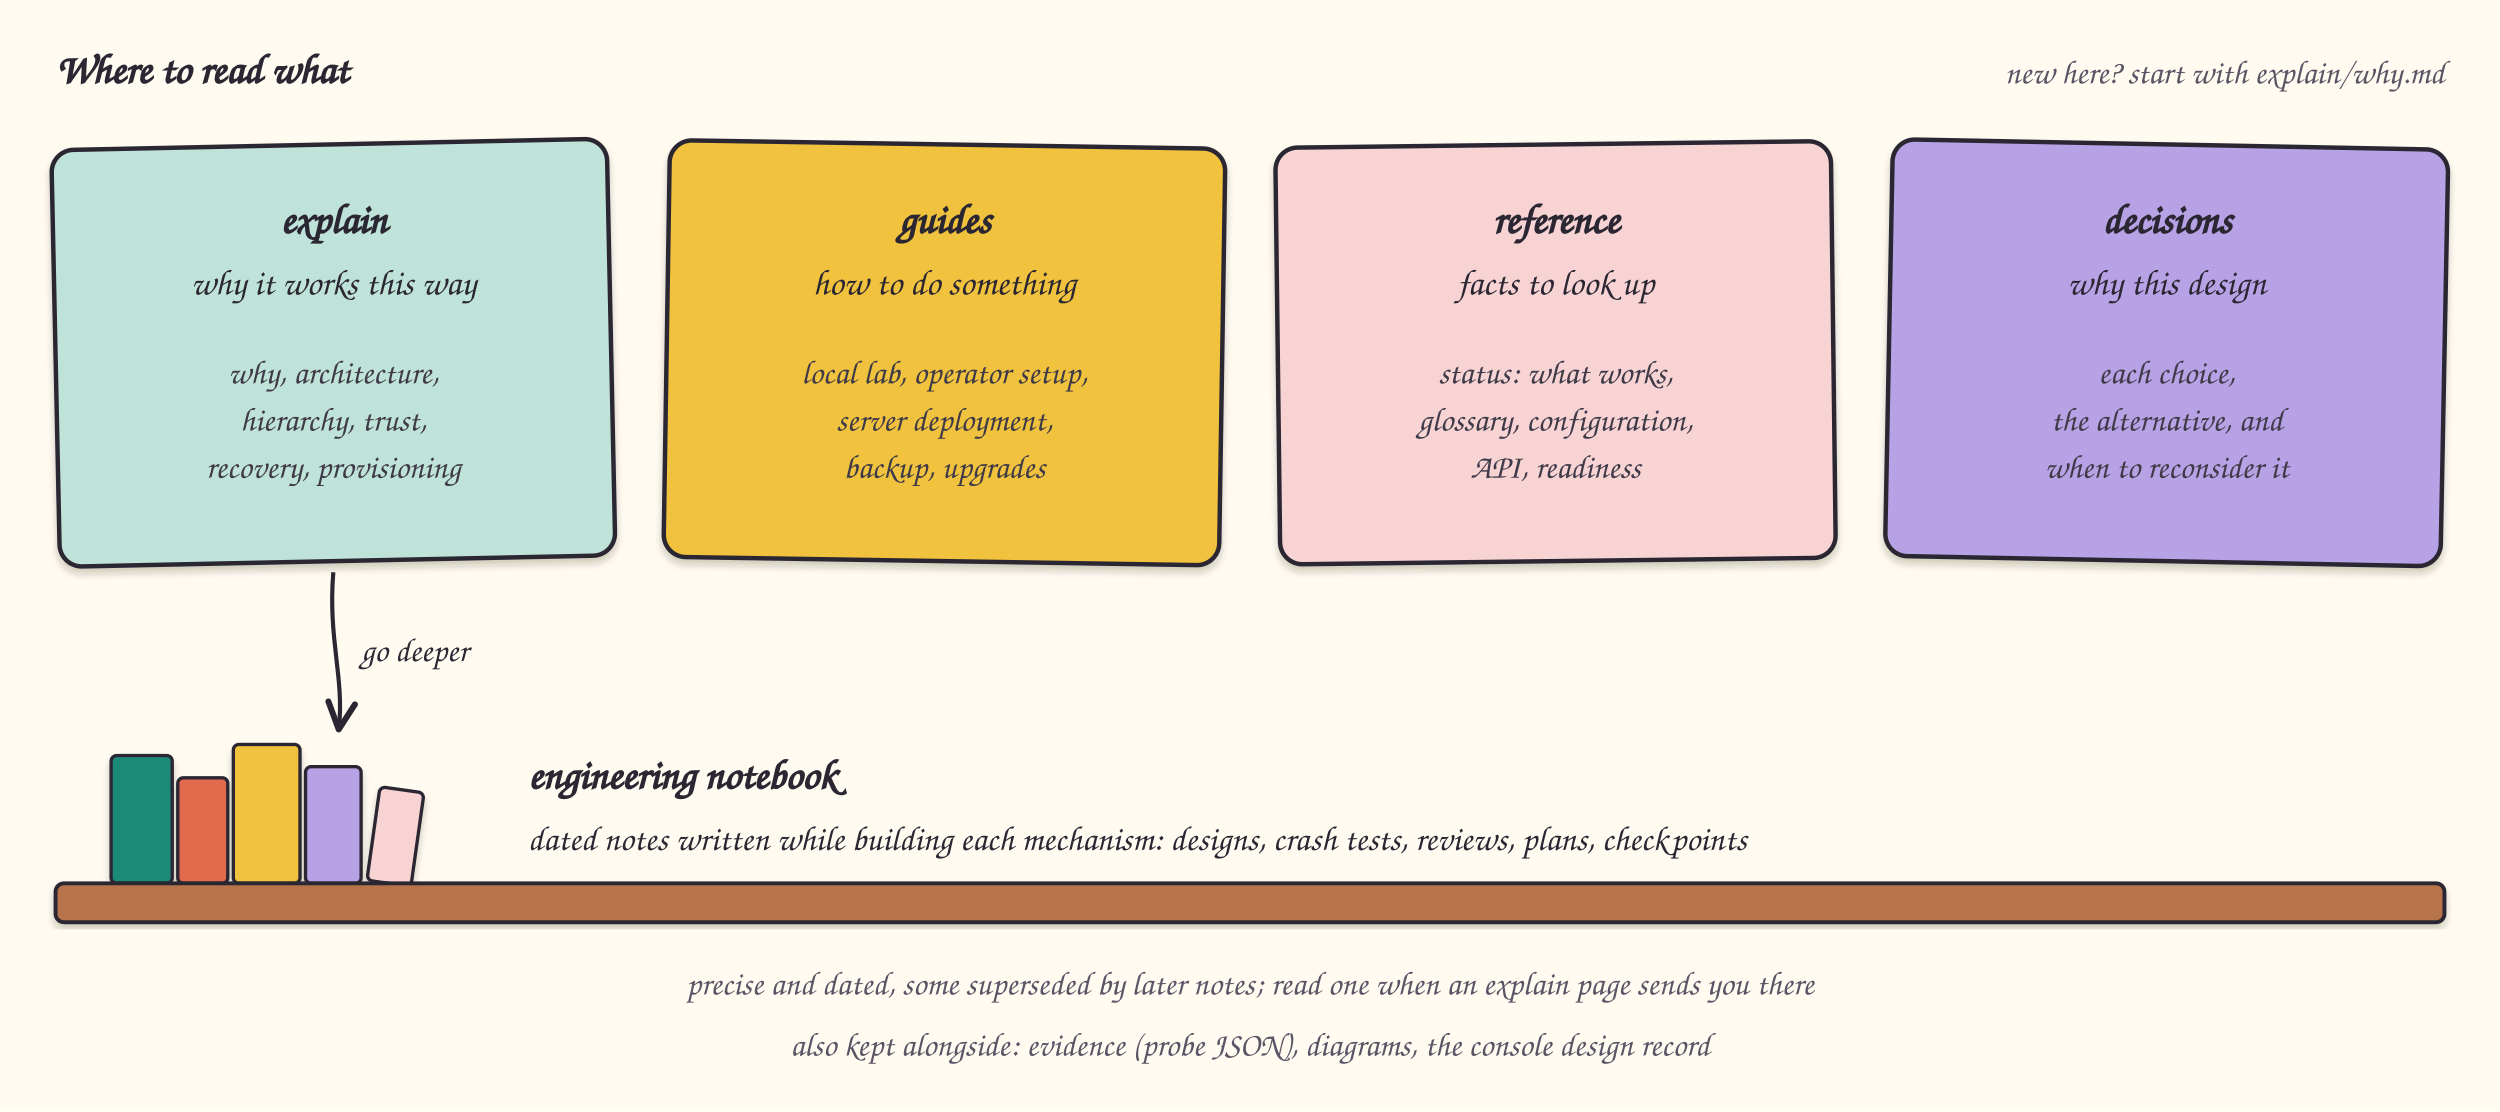
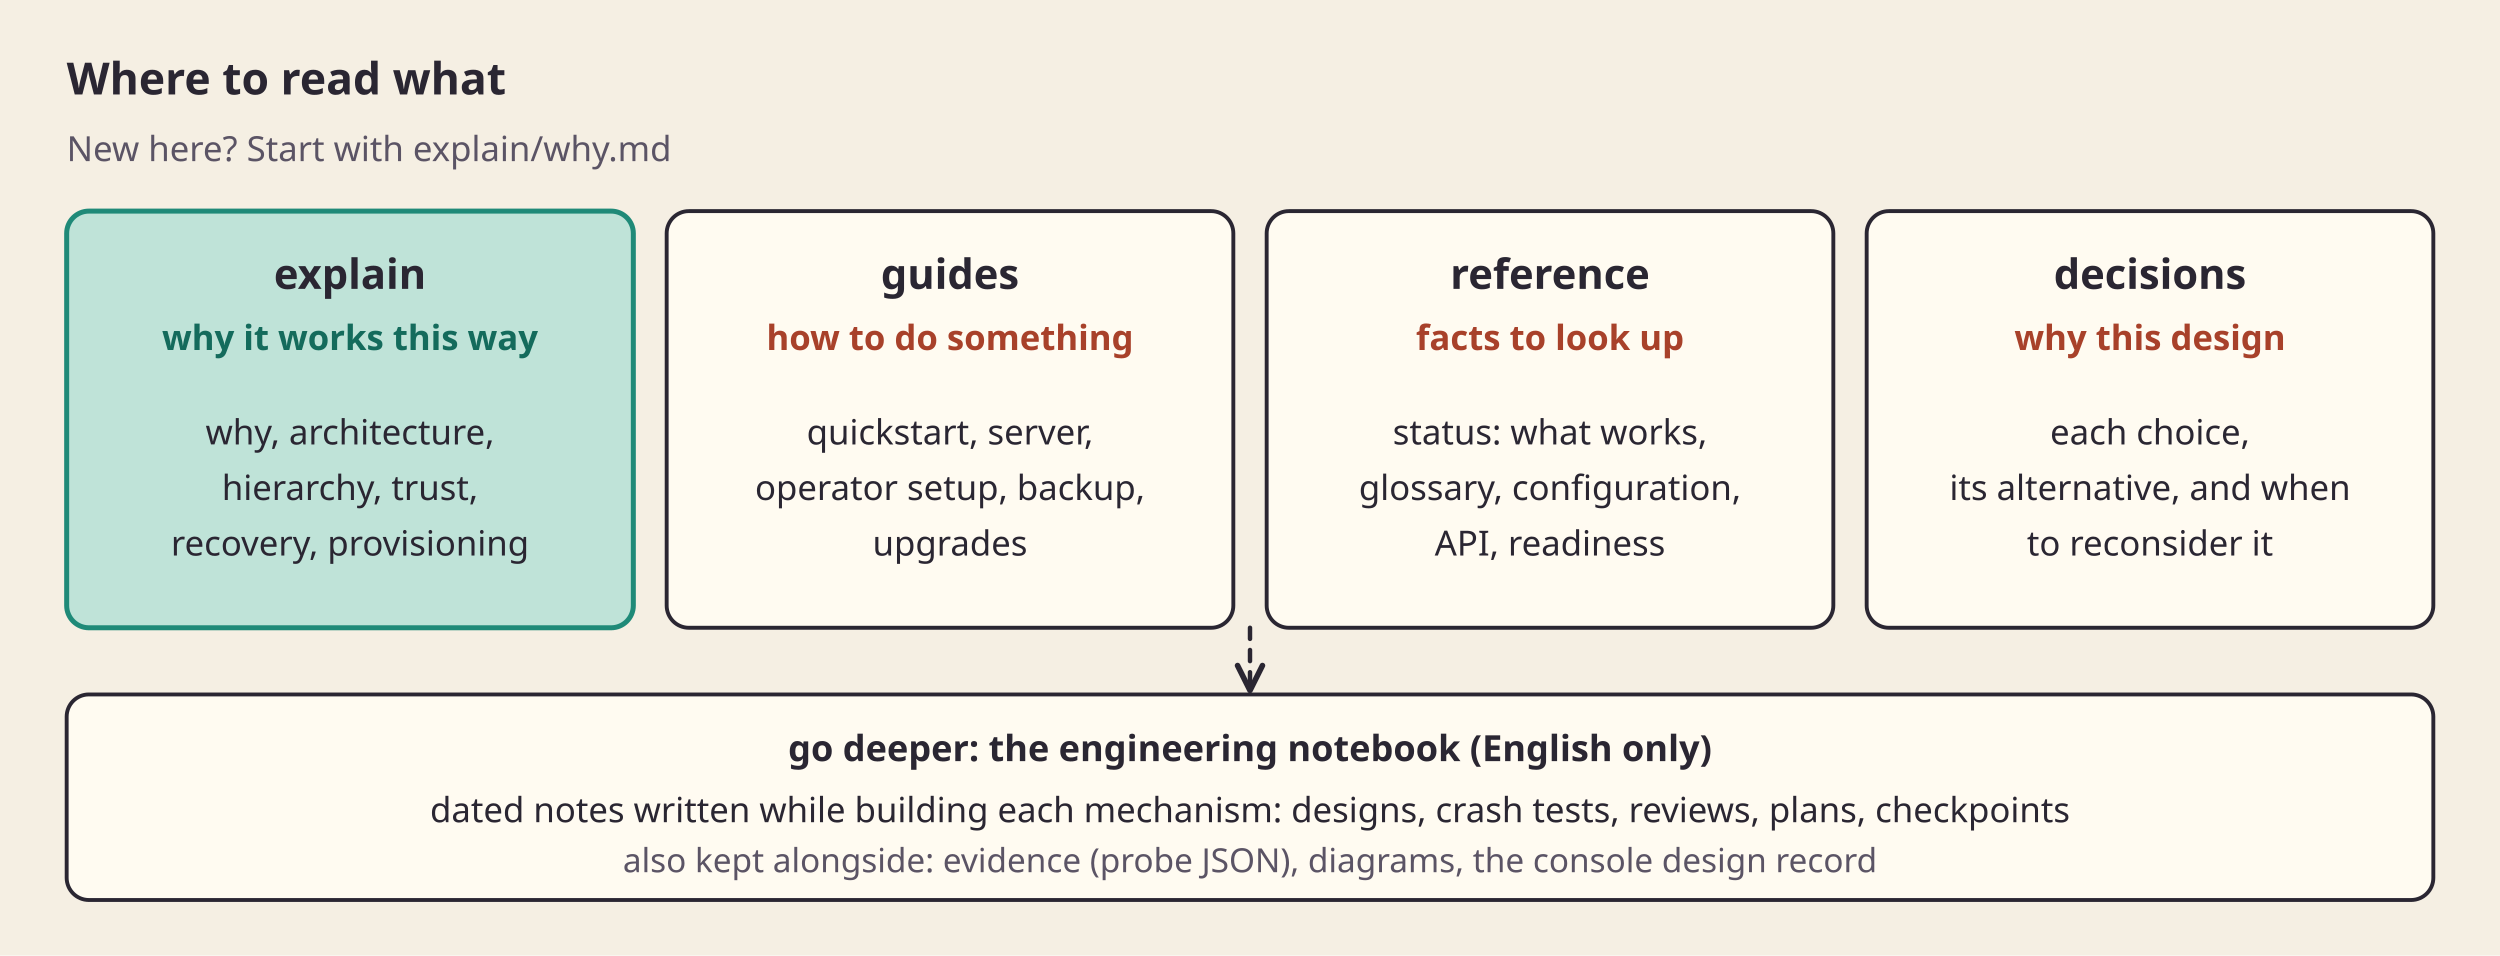
- <svg xmlns="http://www.w3.org/2000/svg" viewBox="0 0 900 400" width="900" height="400" role="img" aria-labelledby="dm-title dm-desc">
+ <svg xmlns="http://www.w3.org/2000/svg" viewBox="0 0 900 344" width="900" height="344" role="img" aria-labelledby="docsmae-t docsmae-d" xml:lang="en">
  <defs>
-     <filter id="dm-wob" x="-4%" y="-4%" width="108%" height="108%" color-interpolation-filters="sRGB">
-       <feTurbulence type="fractalNoise" baseFrequency="0.035" numOctaves="2" seed="9" result="noise" />
-       <feDisplacementMap in="SourceGraphic" in2="noise" scale="3.2" xChannelSelector="R" yChannelSelector="G" result="wobbled" />
-       <feDropShadow in="wobbled" dx="0" dy="2" stdDeviation="1.3" flood-color="#2B1E10" flood-opacity="0.22" />
-     </filter>
-     <marker id="dm-ah" viewBox="0 0 10 10" refX="8.5" refY="5" markerWidth="8" markerHeight="8" orient="auto-start-reverse">
+     <marker id="docsmae-i" viewBox="0 0 10 10" refX="8.5" refY="5" markerWidth="7" markerHeight="7" orient="auto-start-reverse">
      <path d="M1 1 L9 5 L1 9" fill="none" stroke="#2A2632" stroke-width="1.8" stroke-linecap="round" stroke-linejoin="round" />
    </marker>
+     <marker id="docsmae-c" viewBox="0 0 10 10" refX="8.5" refY="5" markerWidth="7" markerHeight="7" orient="auto-start-reverse">
+       <path d="M1 1 L9 5 L1 9" fill="none" stroke="#E06A4B" stroke-width="1.8" stroke-linecap="round" stroke-linejoin="round" />
+     </marker>
  </defs>
-   <rect x="0" y="0" width="900" height="400" fill="#FFFBF1" />
-   <g font-family="'Marker Felt','Comic Neue','Segoe Print','Patrick Hand',cursive,sans-serif" font-size="13" fill="#2A2632" text-anchor="middle">
-     <text x="20" y="30" font-size="15" font-weight="700" text-anchor="start">Where to read what</text>
-     <text x="880" y="30" font-size="12" fill="#5B5465" text-anchor="end">new here? start with explain/why.md</text>
-     <g filter="url(#dm-wob)">
-       <rect x="20" y="52" width="200" height="150" rx="8" fill="#BFE3D8" stroke="#2A2632" stroke-width="1.6" transform="rotate(-1.2 120 127)" />
-       <rect x="240" y="52" width="200" height="150" rx="8" fill="#F0C23E" stroke="#2A2632" stroke-width="1.6" transform="rotate(0.9 340 127)" />
-       <rect x="460" y="52" width="200" height="150" rx="8" fill="#F7D3D4" stroke="#2A2632" stroke-width="1.6" transform="rotate(-0.7 560 127)" />
-       <rect x="680" y="52" width="200" height="150" rx="8" fill="#B7A2E6" stroke="#2A2632" stroke-width="1.6" transform="rotate(1.1 780 127)" />
-     </g>
-     <text x="120" y="84" font-size="15" font-weight="700">explain</text>
-     <text x="120" y="106">why it works this way</text>
-     <g font-size="12" fill="#3F3A47">
-       <text x="120" y="138">why, architecture,</text>
-       <text x="120" y="155">hierarchy, trust,</text>
-       <text x="120" y="172">recovery, provisioning</text>
-     </g>
-     <text x="340" y="84" font-size="15" font-weight="700">guides</text>
-     <text x="340" y="106">how to do something</text>
-     <g font-size="12" fill="#3F3A47">
-       <text x="340" y="138">local lab, operator setup,</text>
-       <text x="340" y="155">server deployment,</text>
-       <text x="340" y="172">backup, upgrades</text>
-     </g>
-     <text x="560" y="84" font-size="15" font-weight="700">reference</text>
-     <text x="560" y="106">facts to look up</text>
-     <g font-size="12" fill="#3F3A47">
-       <text x="560" y="138">status: what works,</text>
-       <text x="560" y="155">glossary, configuration,</text>
-       <text x="560" y="172">API, readiness</text>
-     </g>
-     <text x="780" y="84" font-size="15" font-weight="700">decisions</text>
-     <text x="780" y="106">why this design</text>
-     <g font-size="12" fill="#3F3A47">
-       <text x="780" y="138">each choice,</text>
-       <text x="780" y="155">the alternative, and</text>
-       <text x="780" y="172">when to reconsider it</text>
-     </g>
-     <path d="M120 206 C118 230 124 244 122 262" stroke="#2A2632" stroke-width="1.5" fill="none" marker-end="url(#dm-ah)" />
-     <text x="130" y="238" font-size="12" text-anchor="start">go deeper</text>
-     <g filter="url(#dm-wob)">
-       <rect x="40" y="272" width="22" height="46" rx="2" fill="#1F8A78" stroke="#2A2632" stroke-width="1.2" />
-       <rect x="64" y="280" width="18" height="38" rx="2" fill="#E06A4B" stroke="#2A2632" stroke-width="1.2" />
-       <rect x="84" y="268" width="24" height="50" rx="2" fill="#F0C23E" stroke="#2A2632" stroke-width="1.2" />
-       <rect x="110" y="276" width="20" height="42" rx="2" fill="#B7A2E6" stroke="#2A2632" stroke-width="1.2" />
-       <rect x="132" y="284" width="16" height="34" rx="2" fill="#F7D3D4" stroke="#2A2632" stroke-width="1.2" transform="rotate(8 140 318)" />
-       <rect x="20" y="318" width="860" height="14" rx="3" fill="#B7734A" stroke="#2A2632" stroke-width="1.4" />
-     </g>
-     <text x="190" y="284" font-size="15" font-weight="700" text-anchor="start">engineering notebook</text>
-     <text x="190" y="306" font-size="12.5" text-anchor="start">dated notes written while building each mechanism: designs, crash tests, reviews, plans, checkpoints</text>
-     <text x="450" y="358" font-size="12" fill="#5B5465">precise and dated, some superseded by later notes; read one when an explain page sends you there</text>
-     <text x="450" y="380" font-size="12" fill="#5B5465">also kept alongside: evidence (probe JSON), diagrams, the console design record</text>
+   <rect x="0" y="0" width="900" height="344" fill="#F5EFE3" />
+   <g font-family="system-ui, sans-serif" fill="#2A2632" text-anchor="middle">
+     <text x="24" y="34" font-size="16" font-weight="700" text-anchor="start">Where to read what</text>
+     <text x="24" y="58" font-size="12.5" fill="#5B5465" text-anchor="start">New here? Start with explain/why.md</text>
+     <rect x="24" y="76" width="204" height="150" rx="8" fill="#BFE3D8" stroke="#1F8A78" stroke-width="1.8" />
+     <text x="126" y="104" font-size="15" font-weight="700">explain</text>
+     <text x="126" y="126" font-size="12.5" font-weight="600" fill="#146B5C">why it works this way</text>
+     <text x="126" y="160" font-size="12.5">why, architecture,</text>
+     <text x="126" y="180" font-size="12.5">hierarchy, trust,</text>
+     <text x="126" y="200" font-size="12.5">recovery, provisioning</text>
+     <rect x="240" y="76" width="204" height="150" rx="8" fill="#FFFBF1" stroke="#2A2632" stroke-width="1.4" />
+     <text x="342" y="104" font-size="15" font-weight="700">guides</text>
+     <text x="342" y="126" font-size="12.5" font-weight="600" fill="#A8412A">how to do something</text>
+     <text x="342" y="160" font-size="12.5">quickstart, server,</text>
+     <text x="342" y="180" font-size="12.5">operator setup, backup,</text>
+     <text x="342" y="200" font-size="12.5">upgrades</text>
+     <rect x="456" y="76" width="204" height="150" rx="8" fill="#FFFBF1" stroke="#2A2632" stroke-width="1.4" />
+     <text x="558" y="104" font-size="15" font-weight="700">reference</text>
+     <text x="558" y="126" font-size="12.5" font-weight="600" fill="#A8412A">facts to look up</text>
+     <text x="558" y="160" font-size="12.5">status: what works,</text>
+     <text x="558" y="180" font-size="12.5">glossary, configuration,</text>
+     <text x="558" y="200" font-size="12.5">API, readiness</text>
+     <rect x="672" y="76" width="204" height="150" rx="8" fill="#FFFBF1" stroke="#2A2632" stroke-width="1.4" />
+     <text x="774" y="104" font-size="15" font-weight="700">decisions</text>
+     <text x="774" y="126" font-size="12.5" font-weight="600" fill="#A8412A">why this design</text>
+     <text x="774" y="160" font-size="12.5">each choice,</text>
+     <text x="774" y="180" font-size="12.5">its alternative, and when</text>
+     <text x="774" y="200" font-size="12.5">to reconsider it</text>
+     <rect x="24" y="250" width="852" height="74" rx="8" fill="#FFFBF1" stroke="#2A2632" stroke-width="1.4" />
+     <text x="450" y="274" font-size="13" font-weight="700">go deeper: the engineering notebook (English only)</text>
+     <text x="450" y="296" font-size="12.5">dated notes written while building each mechanism: designs, crash tests, reviews, plans, checkpoints</text>
+     <text x="450" y="314" font-size="12" fill="#5B5465">also kept alongside: evidence (probe JSON), diagrams, the console design record</text>
+     <path d="M450 226 L450 248" fill="none" stroke="#2A2632" stroke-width="1.6" stroke-linecap="round" stroke-linejoin="round" stroke-dasharray="4 4" marker-end="url(#docsmae-i)" />
  </g>
</svg>
